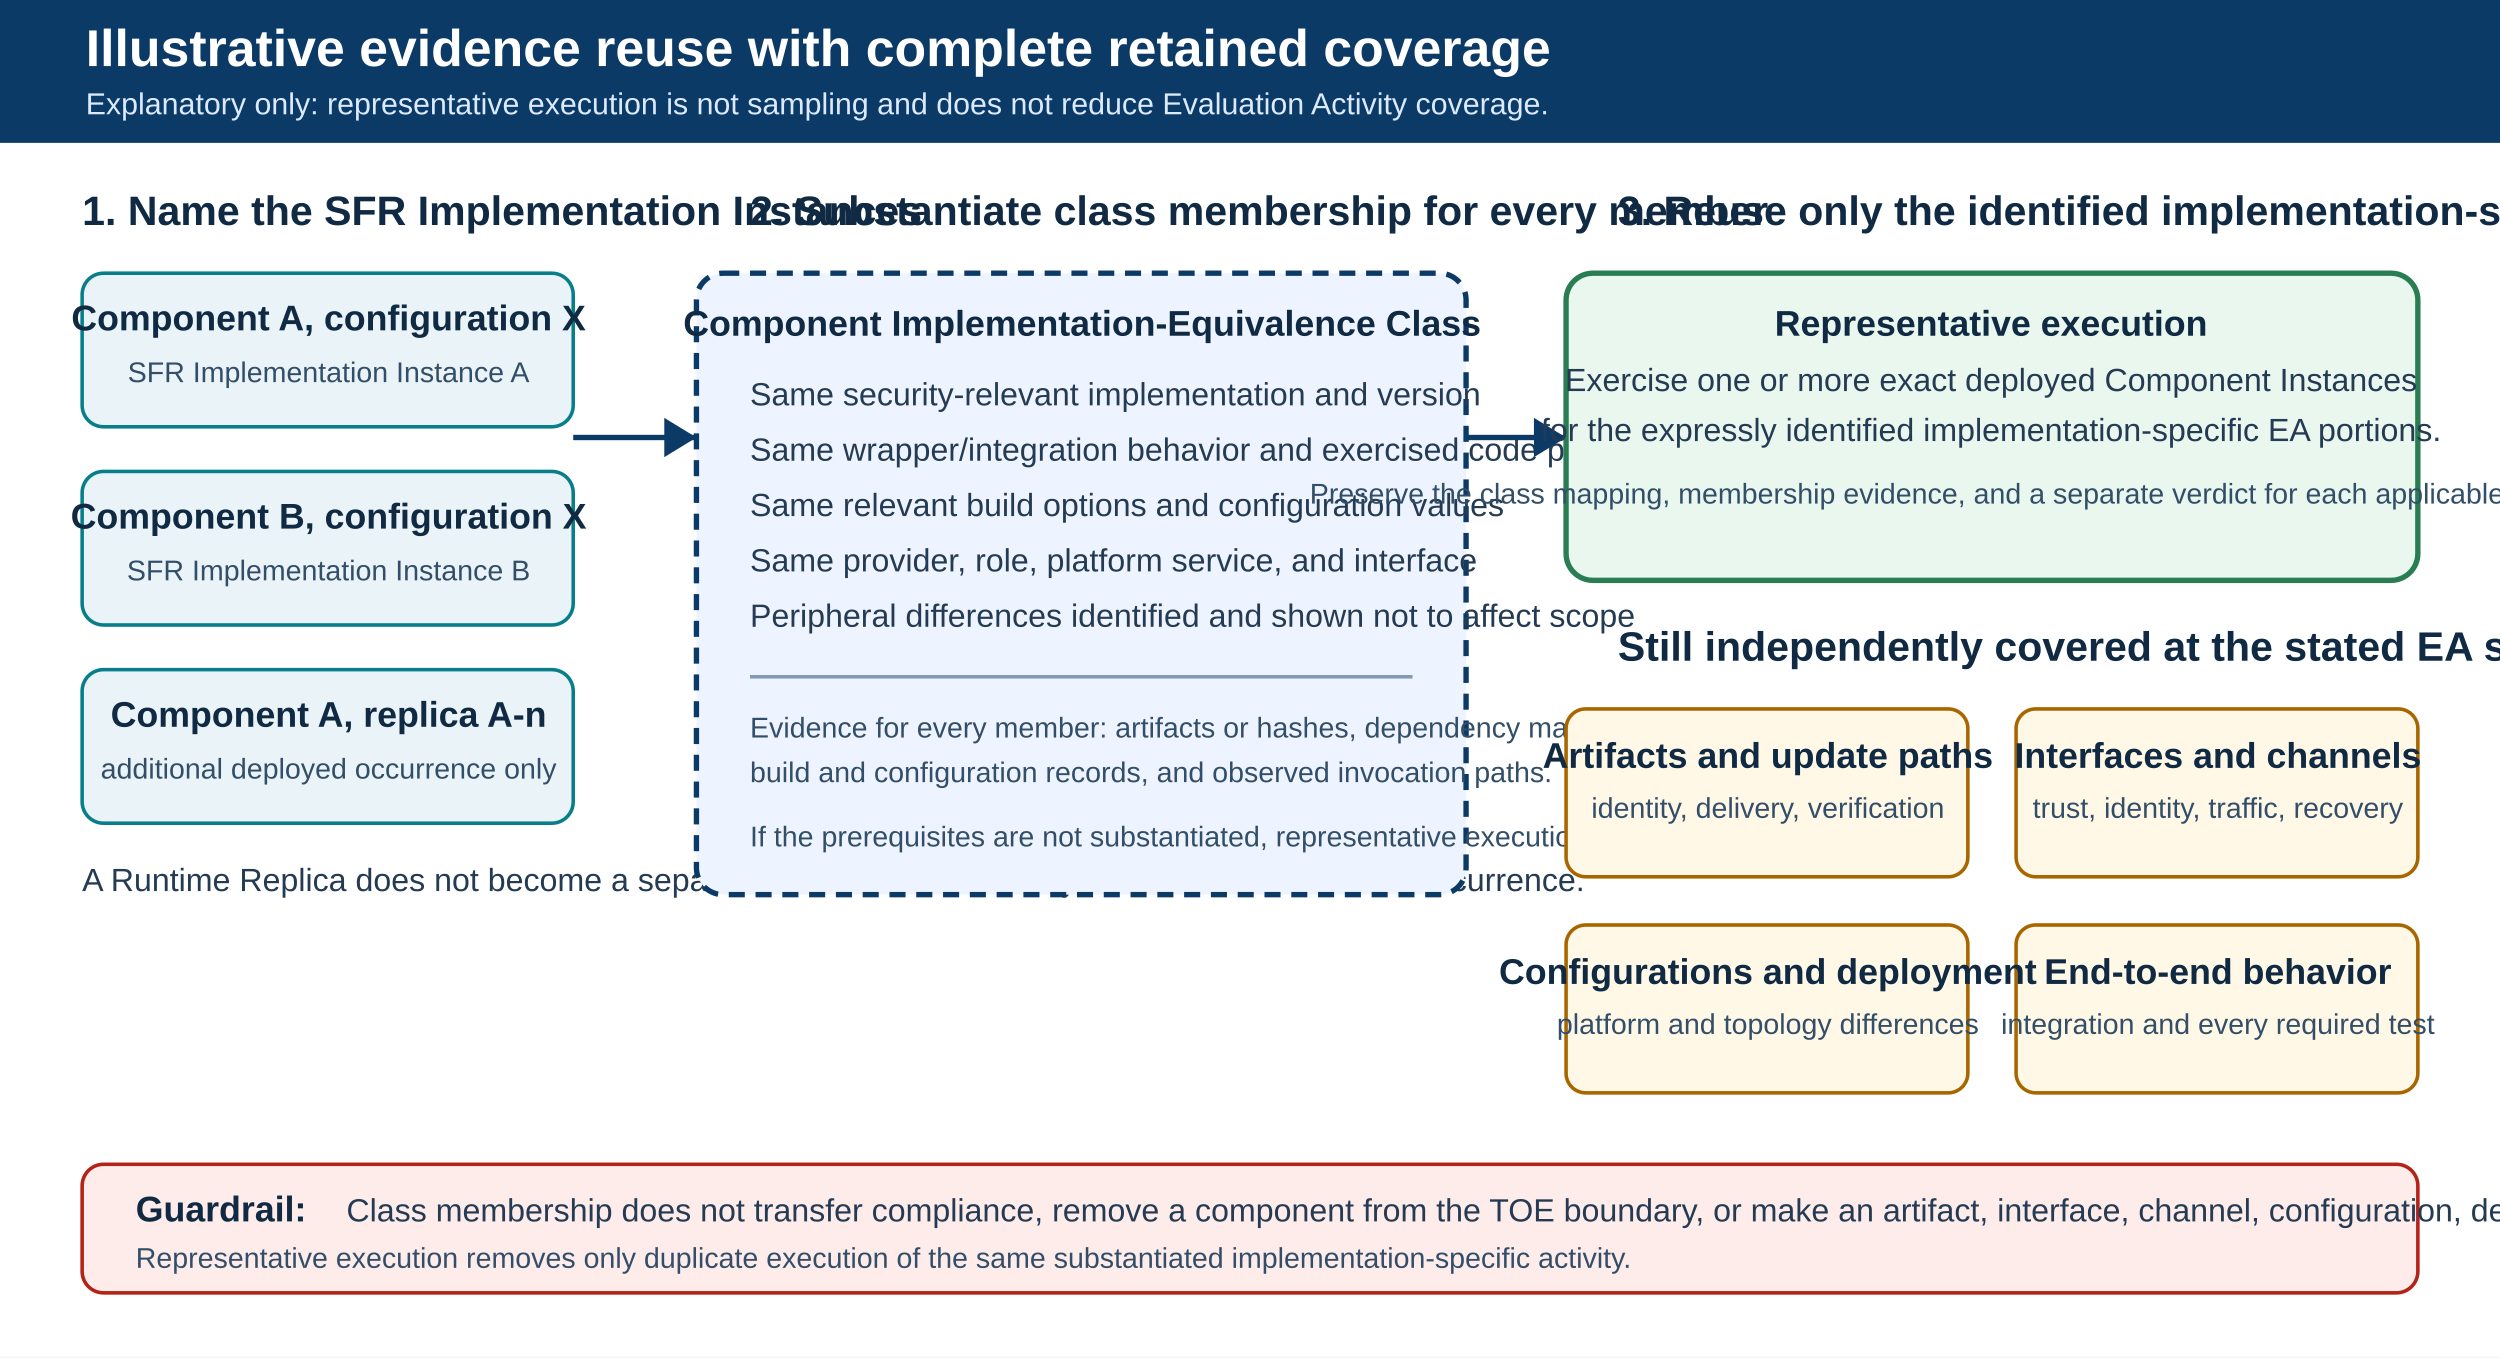
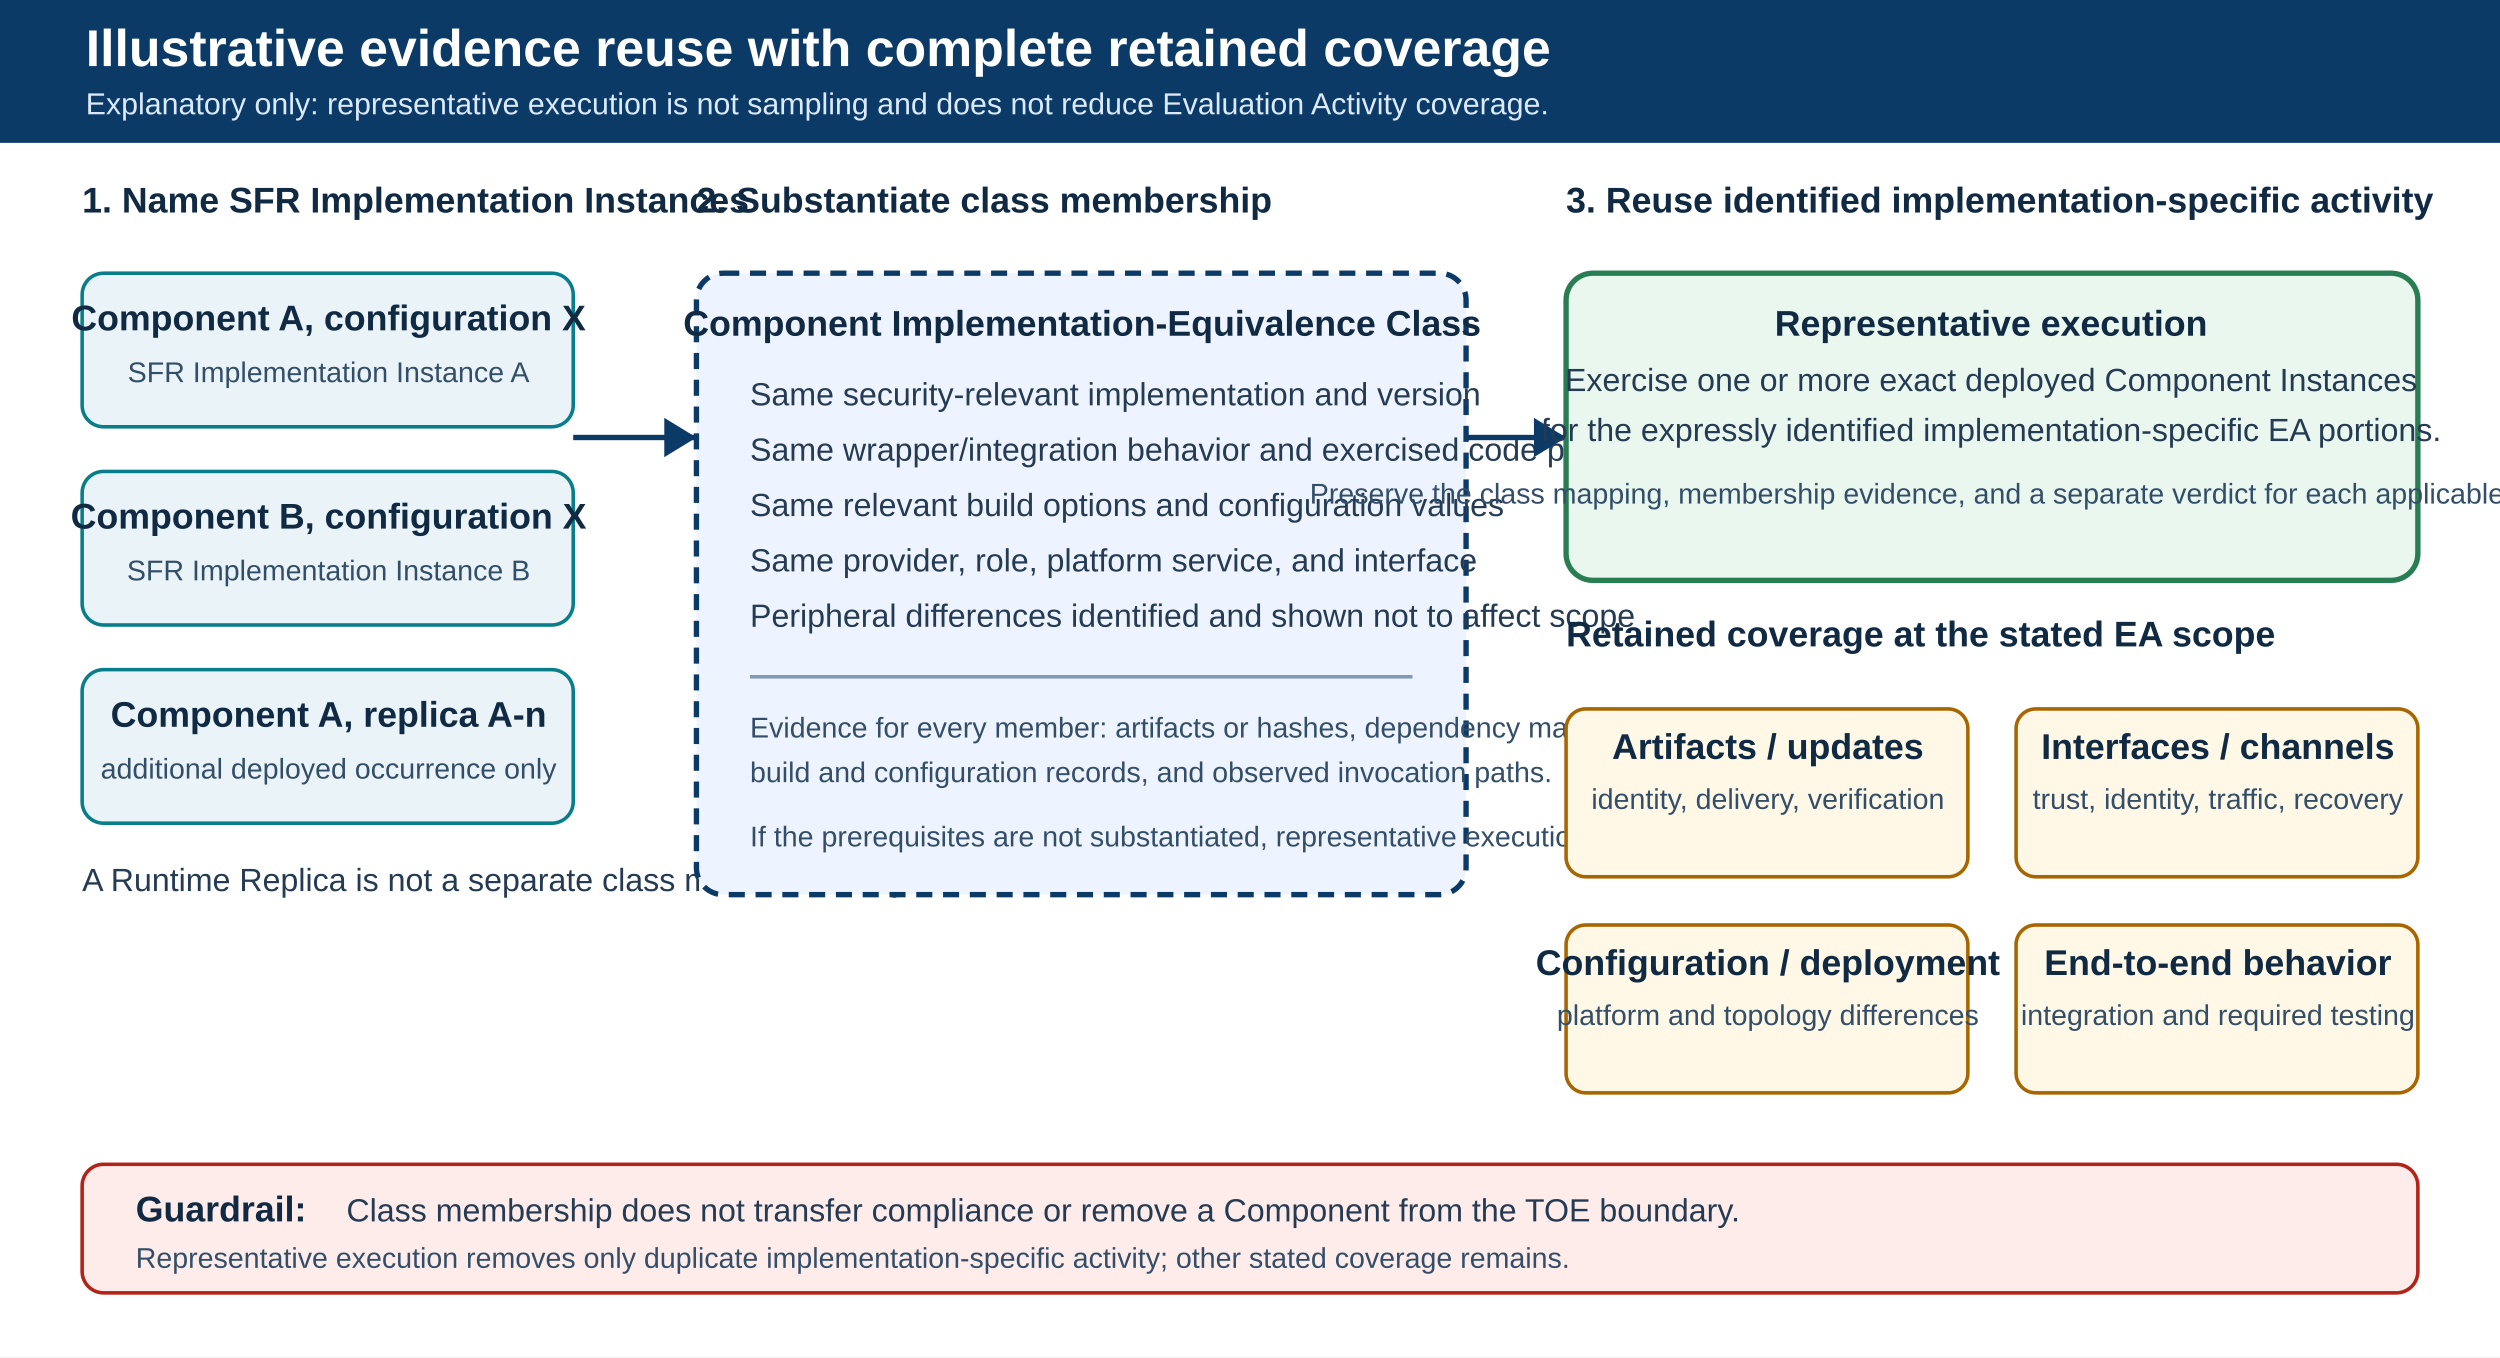
<svg xmlns="http://www.w3.org/2000/svg" width="1400" height="760" viewBox="0 0 1400 760" role="img" aria-labelledby="title desc">
  <style>
    .title { font: 700 29px Arial, Helvetica, sans-serif; fill: #ffffff; }
    .subtitle { font: 17px Arial, Helvetica, sans-serif; fill: #dbeafe; }
-     .section { font: 700 23px Arial, Helvetica, sans-serif; fill: #102a43; }
+     .section { font: 700 20px Arial, Helvetica, sans-serif; fill: #102a43; }
    .label { font: 700 20px Arial, Helvetica, sans-serif; fill: #102a43; }
    .body { font: 18px Arial, Helvetica, sans-serif; fill: #243b53; }
    .small { font: 16px Arial, Helvetica, sans-serif; fill: #334e68; }
    .instance { fill: #eaf4f8; stroke: #087e8b; stroke-width: 2; }
    .class { fill: #eef4ff; stroke: #0b3a67; stroke-width: 3; stroke-dasharray: 9 6; }
    .execution { fill: #e9f7ef; stroke: #287d52; stroke-width: 3; }
    .retained { fill: #fff8e7; stroke: #a86600; stroke-width: 2; }
    .guard { fill: #fdecea; stroke: #b42318; stroke-width: 2; }
    .arrow { fill: none; stroke: #0b3a67; stroke-width: 3; }
  </style>
  <rect width="1400" height="760" fill="#ffffff" />
  <rect x="0" y="0" width="1400" height="80" fill="#0b3a67" />
  <text x="48" y="37" class="title">Illustrative evidence reuse with complete retained coverage</text>
  <text x="48" y="64" class="subtitle">Explanatory only: representative execution is not sampling and does not reduce Evaluation Activity coverage.</text>
-   <text x="46" y="126" class="section">1. Name the SFR Implementation Instances</text>
+   <text x="46" y="119" class="section">1. Name SFR Implementation Instances</text>
  <rect x="46" y="153" width="275" height="86" rx="12" class="instance" />
  <text x="184" y="185" class="label" text-anchor="middle">Component A, configuration X</text>
  <text x="184" y="214" class="small" text-anchor="middle">SFR Implementation Instance A</text>
  <rect x="46" y="264" width="275" height="86" rx="12" class="instance" />
  <text x="184" y="296" class="label" text-anchor="middle">Component B, configuration X</text>
  <text x="184" y="325" class="small" text-anchor="middle">SFR Implementation Instance B</text>
  <rect x="46" y="375" width="275" height="86" rx="12" class="instance" />
  <text x="184" y="407" class="label" text-anchor="middle">Component A, replica A-n</text>
  <text x="184" y="436" class="small" text-anchor="middle">additional deployed occurrence only</text>
-   <text x="46" y="499" class="body">A Runtime Replica does not become a separate class member merely because it is an added occurrence.</text>
+   <text x="46" y="499" class="body">A Runtime Replica is not a separate class member merely because it is an added occurrence.</text>
  <path d="M321 245 L390 245" class="arrow" />
  <polygon points="390,245 372,234 372,256" fill="#0b3a67" />
-   <text x="420" y="126" class="section">2. Substantiate class membership for every member</text>
+   <text x="390" y="119" class="section">2. Substantiate class membership</text>
  <rect x="390" y="153" width="431" height="348" rx="15" class="class" />
  <text x="606" y="188" class="label" text-anchor="middle">Component Implementation-Equivalence Class</text>
  <text x="420" y="227" class="body">Same security-relevant implementation and version</text>
  <text x="420" y="258" class="body">Same wrapper/integration behavior and exercised code path</text>
  <text x="420" y="289" class="body">Same relevant build options and configuration values</text>
  <text x="420" y="320" class="body">Same provider, role, platform service, and interface</text>
  <text x="420" y="351" class="body">Peripheral differences identified and shown not to affect scope</text>
  <line x1="420" y1="379" x2="791" y2="379" stroke="#829ab1" stroke-width="2" />
  <text x="420" y="413" class="small">Evidence for every member: artifacts or hashes, dependency manifests,</text>
  <text x="420" y="438" class="small">build and configuration records, and observed invocation paths.</text>
  <text x="420" y="474" class="small">If the prerequisites are not substantiated, representative execution is not available.</text>
  <path d="M821 245 L877 245" class="arrow" />
  <polygon points="877,245 859,234 859,256" fill="#0b3a67" />
-   <text x="906" y="126" class="section">3. Reuse only the identified implementation-specific portion</text>
+   <text x="877" y="119" class="section">3. Reuse identified implementation-specific activity</text>
  <rect x="877" y="153" width="477" height="172" rx="15" class="execution" />
  <text x="1115" y="188" class="label" text-anchor="middle">Representative execution</text>
  <text x="1115" y="219" class="body" text-anchor="middle">Exercise one or more exact deployed Component Instances</text>
  <text x="1115" y="247" class="body" text-anchor="middle">for the expressly identified implementation-specific EA portions.</text>
  <text x="1115" y="282" class="small" text-anchor="middle">Preserve the class mapping, membership evidence, and a separate verdict for each applicable requirement.</text>
-   <text x="906" y="370" class="section">Still independently covered at the stated EA scope</text>
+   <text x="877" y="362" class="section">Retained coverage at the stated EA scope</text>
  <rect x="877" y="397" width="225" height="94" rx="11" class="retained" />
  <rect x="1129" y="397" width="225" height="94" rx="11" class="retained" />
  <rect x="877" y="518" width="225" height="94" rx="11" class="retained" />
  <rect x="1129" y="518" width="225" height="94" rx="11" class="retained" />
-   <text x="990" y="430" class="label" text-anchor="middle">Artifacts and update paths</text>
-   <text x="990" y="458" class="small" text-anchor="middle">identity, delivery, verification</text>
-   <text x="1242" y="430" class="label" text-anchor="middle">Interfaces and channels</text>
-   <text x="1242" y="458" class="small" text-anchor="middle">trust, identity, traffic, recovery</text>
-   <text x="990" y="551" class="label" text-anchor="middle">Configurations and deployment</text>
-   <text x="990" y="579" class="small" text-anchor="middle">platform and topology differences</text>
-   <text x="1242" y="551" class="label" text-anchor="middle">End-to-end behavior</text>
-   <text x="1242" y="579" class="small" text-anchor="middle">integration and every required test</text>
+   <text x="990" y="425" class="label" text-anchor="middle">Artifacts / updates</text>
+   <text x="990" y="453" class="small" text-anchor="middle">identity, delivery, verification</text>
+   <text x="1242" y="425" class="label" text-anchor="middle">Interfaces / channels</text>
+   <text x="1242" y="453" class="small" text-anchor="middle">trust, identity, traffic, recovery</text>
+   <text x="990" y="546" class="label" text-anchor="middle">Configuration / deployment</text>
+   <text x="990" y="574" class="small" text-anchor="middle">platform and topology differences</text>
+   <text x="1242" y="546" class="label" text-anchor="middle">End-to-end behavior</text>
+   <text x="1242" y="574" class="small" text-anchor="middle">integration and required testing</text>
  <rect x="46" y="652" width="1308" height="72" rx="12" class="guard" />
  <text x="76" y="684" class="label">Guardrail:</text>
-   <text x="194" y="684" class="body">Class membership does not transfer compliance, remove a component from the TOE boundary, or make an artifact, interface, channel, configuration, deployment, or end-to-end activity inapplicable.</text>
-   <text x="76" y="710" class="small">Representative execution removes only duplicate execution of the same substantiated implementation-specific activity.</text>
+   <text x="194" y="684" class="body">Class membership does not transfer compliance or remove a Component from the TOE boundary.</text>
+   <text x="76" y="710" class="small">Representative execution removes only duplicate implementation-specific activity; other stated coverage remains.</text>
</svg>
